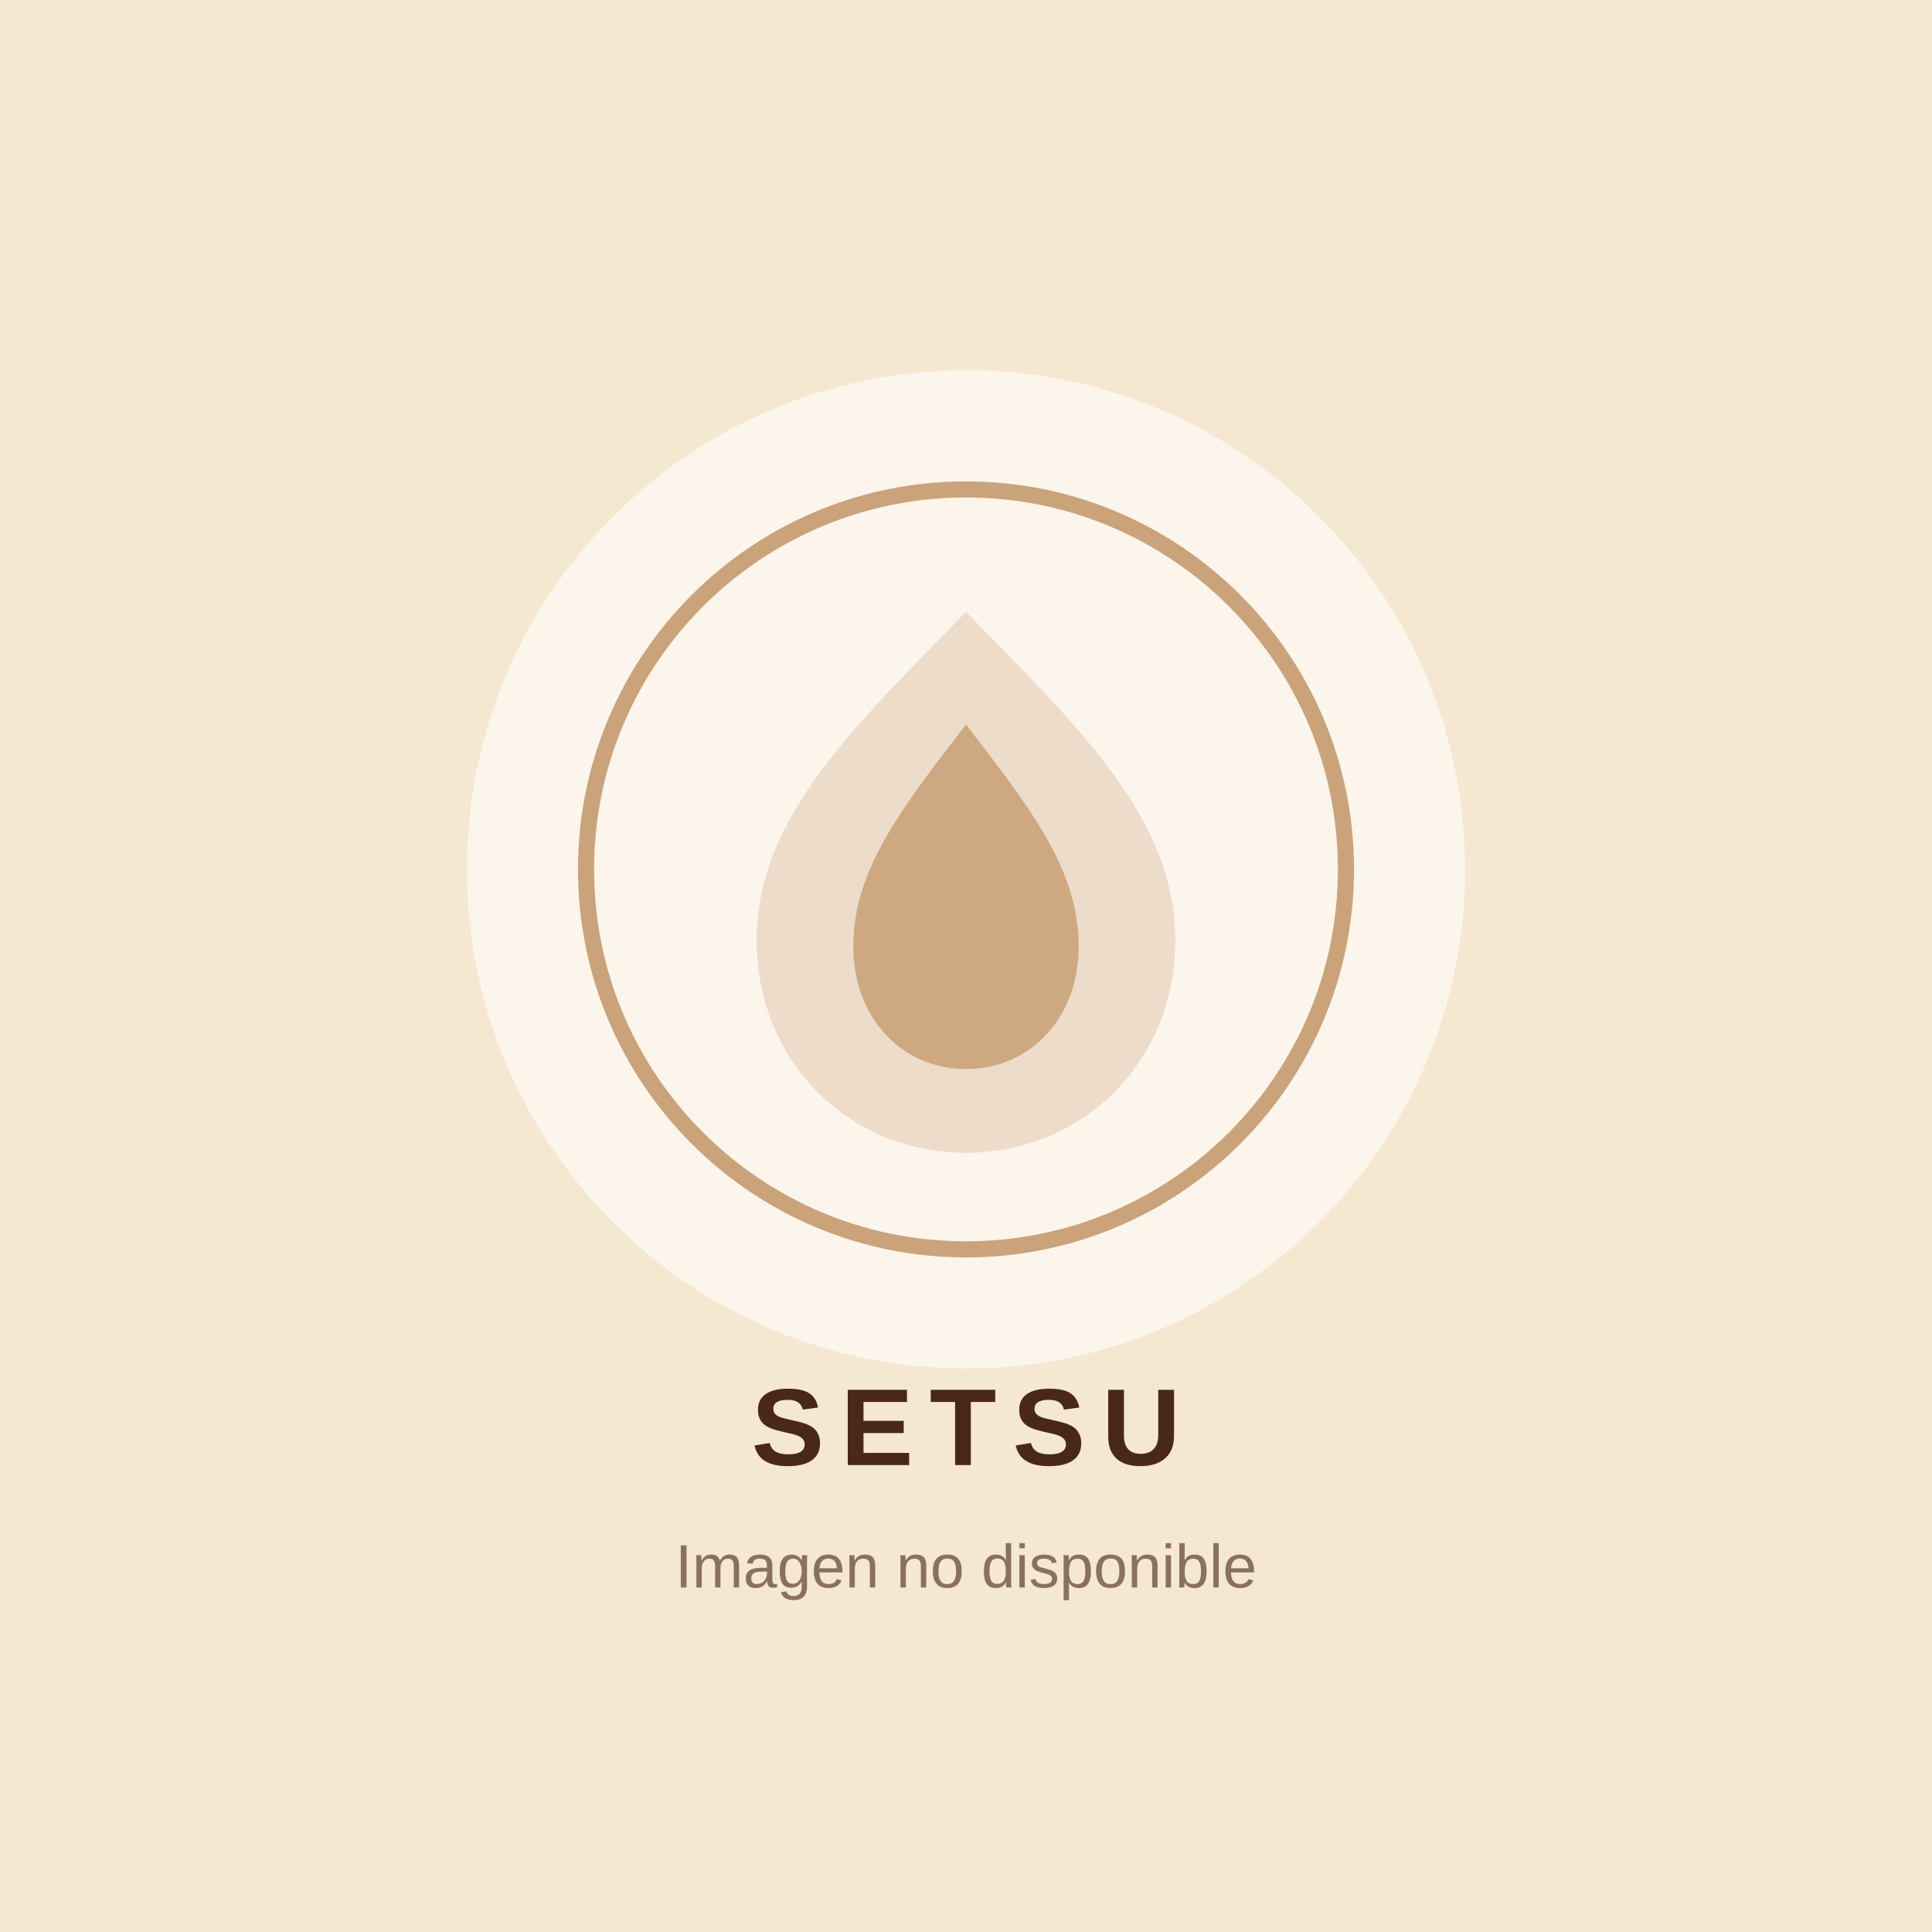
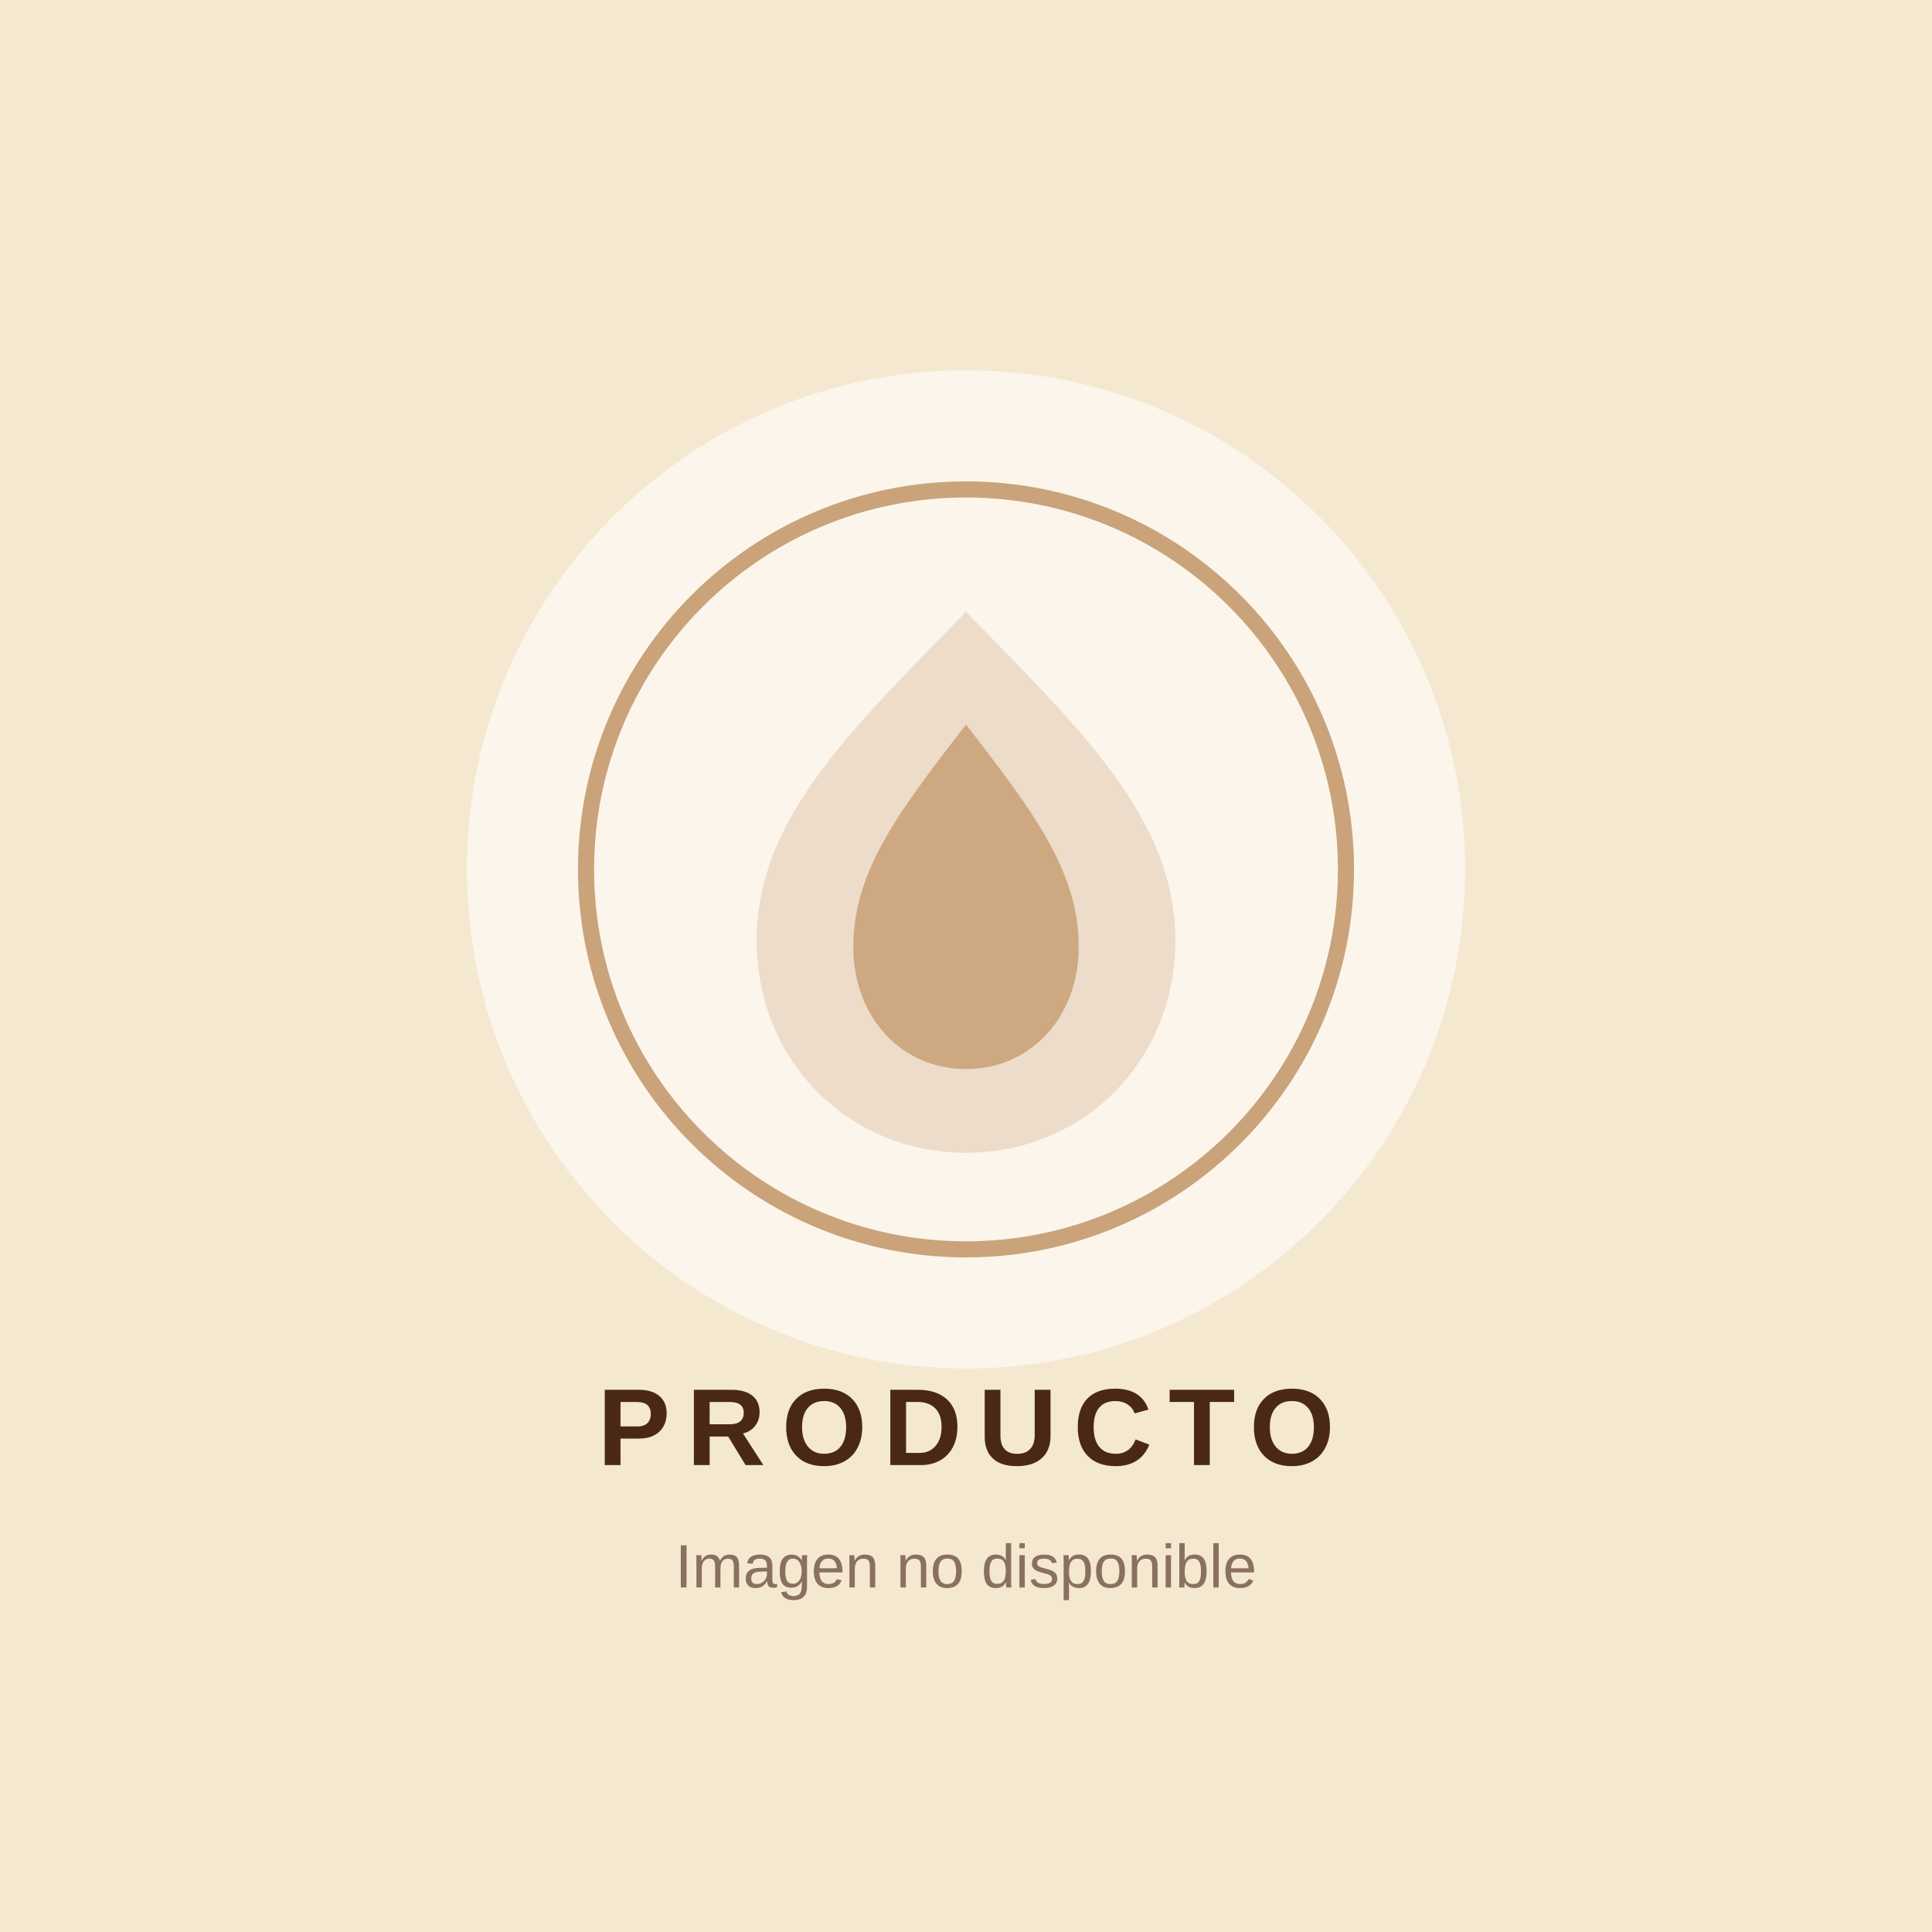
<svg xmlns="http://www.w3.org/2000/svg" width="600" height="600" viewBox="0 0 600 600" role="img" aria-labelledby="title description">
  <rect width="600" height="600" fill="#F5E8D1" />
  <circle cx="300" cy="270" r="155" fill="#FFFFFF" opacity="0.58" />
  <circle cx="300" cy="270" r="118" fill="none" stroke="#B7834E" stroke-width="5" opacity="0.72" />
  <path d="M300 190            C265 226 235 254 235 292            C235 330 264 358 300 358            C336 358 365 330 365 292            C365 254 335 226 300 190Z" fill="#B7834E" opacity="0.22" />
  <path d="M300 225            C280 251 265 270 265 294            C265 316 280 332 300 332            C320 332 335 316 335 294            C335 270 320 251 300 225Z" fill="#B7834E" opacity="0.58" />
-   <text x="300" y="455" text-anchor="middle" font-family="Arial, Helvetica, sans-serif" font-size="34" font-weight="700" letter-spacing="5" fill="#4A2818">SETSU</text>
+   <text x="300" y="455" text-anchor="middle" font-family="Arial, Helvetica, sans-serif" font-size="34" font-weight="700" letter-spacing="5" fill="#4A2818">PRODUCTO</text>
  <text x="300" y="493" text-anchor="middle" font-family="Arial, Helvetica, sans-serif" font-size="19" fill="#8A715F">Imagen no disponible</text>
</svg>
